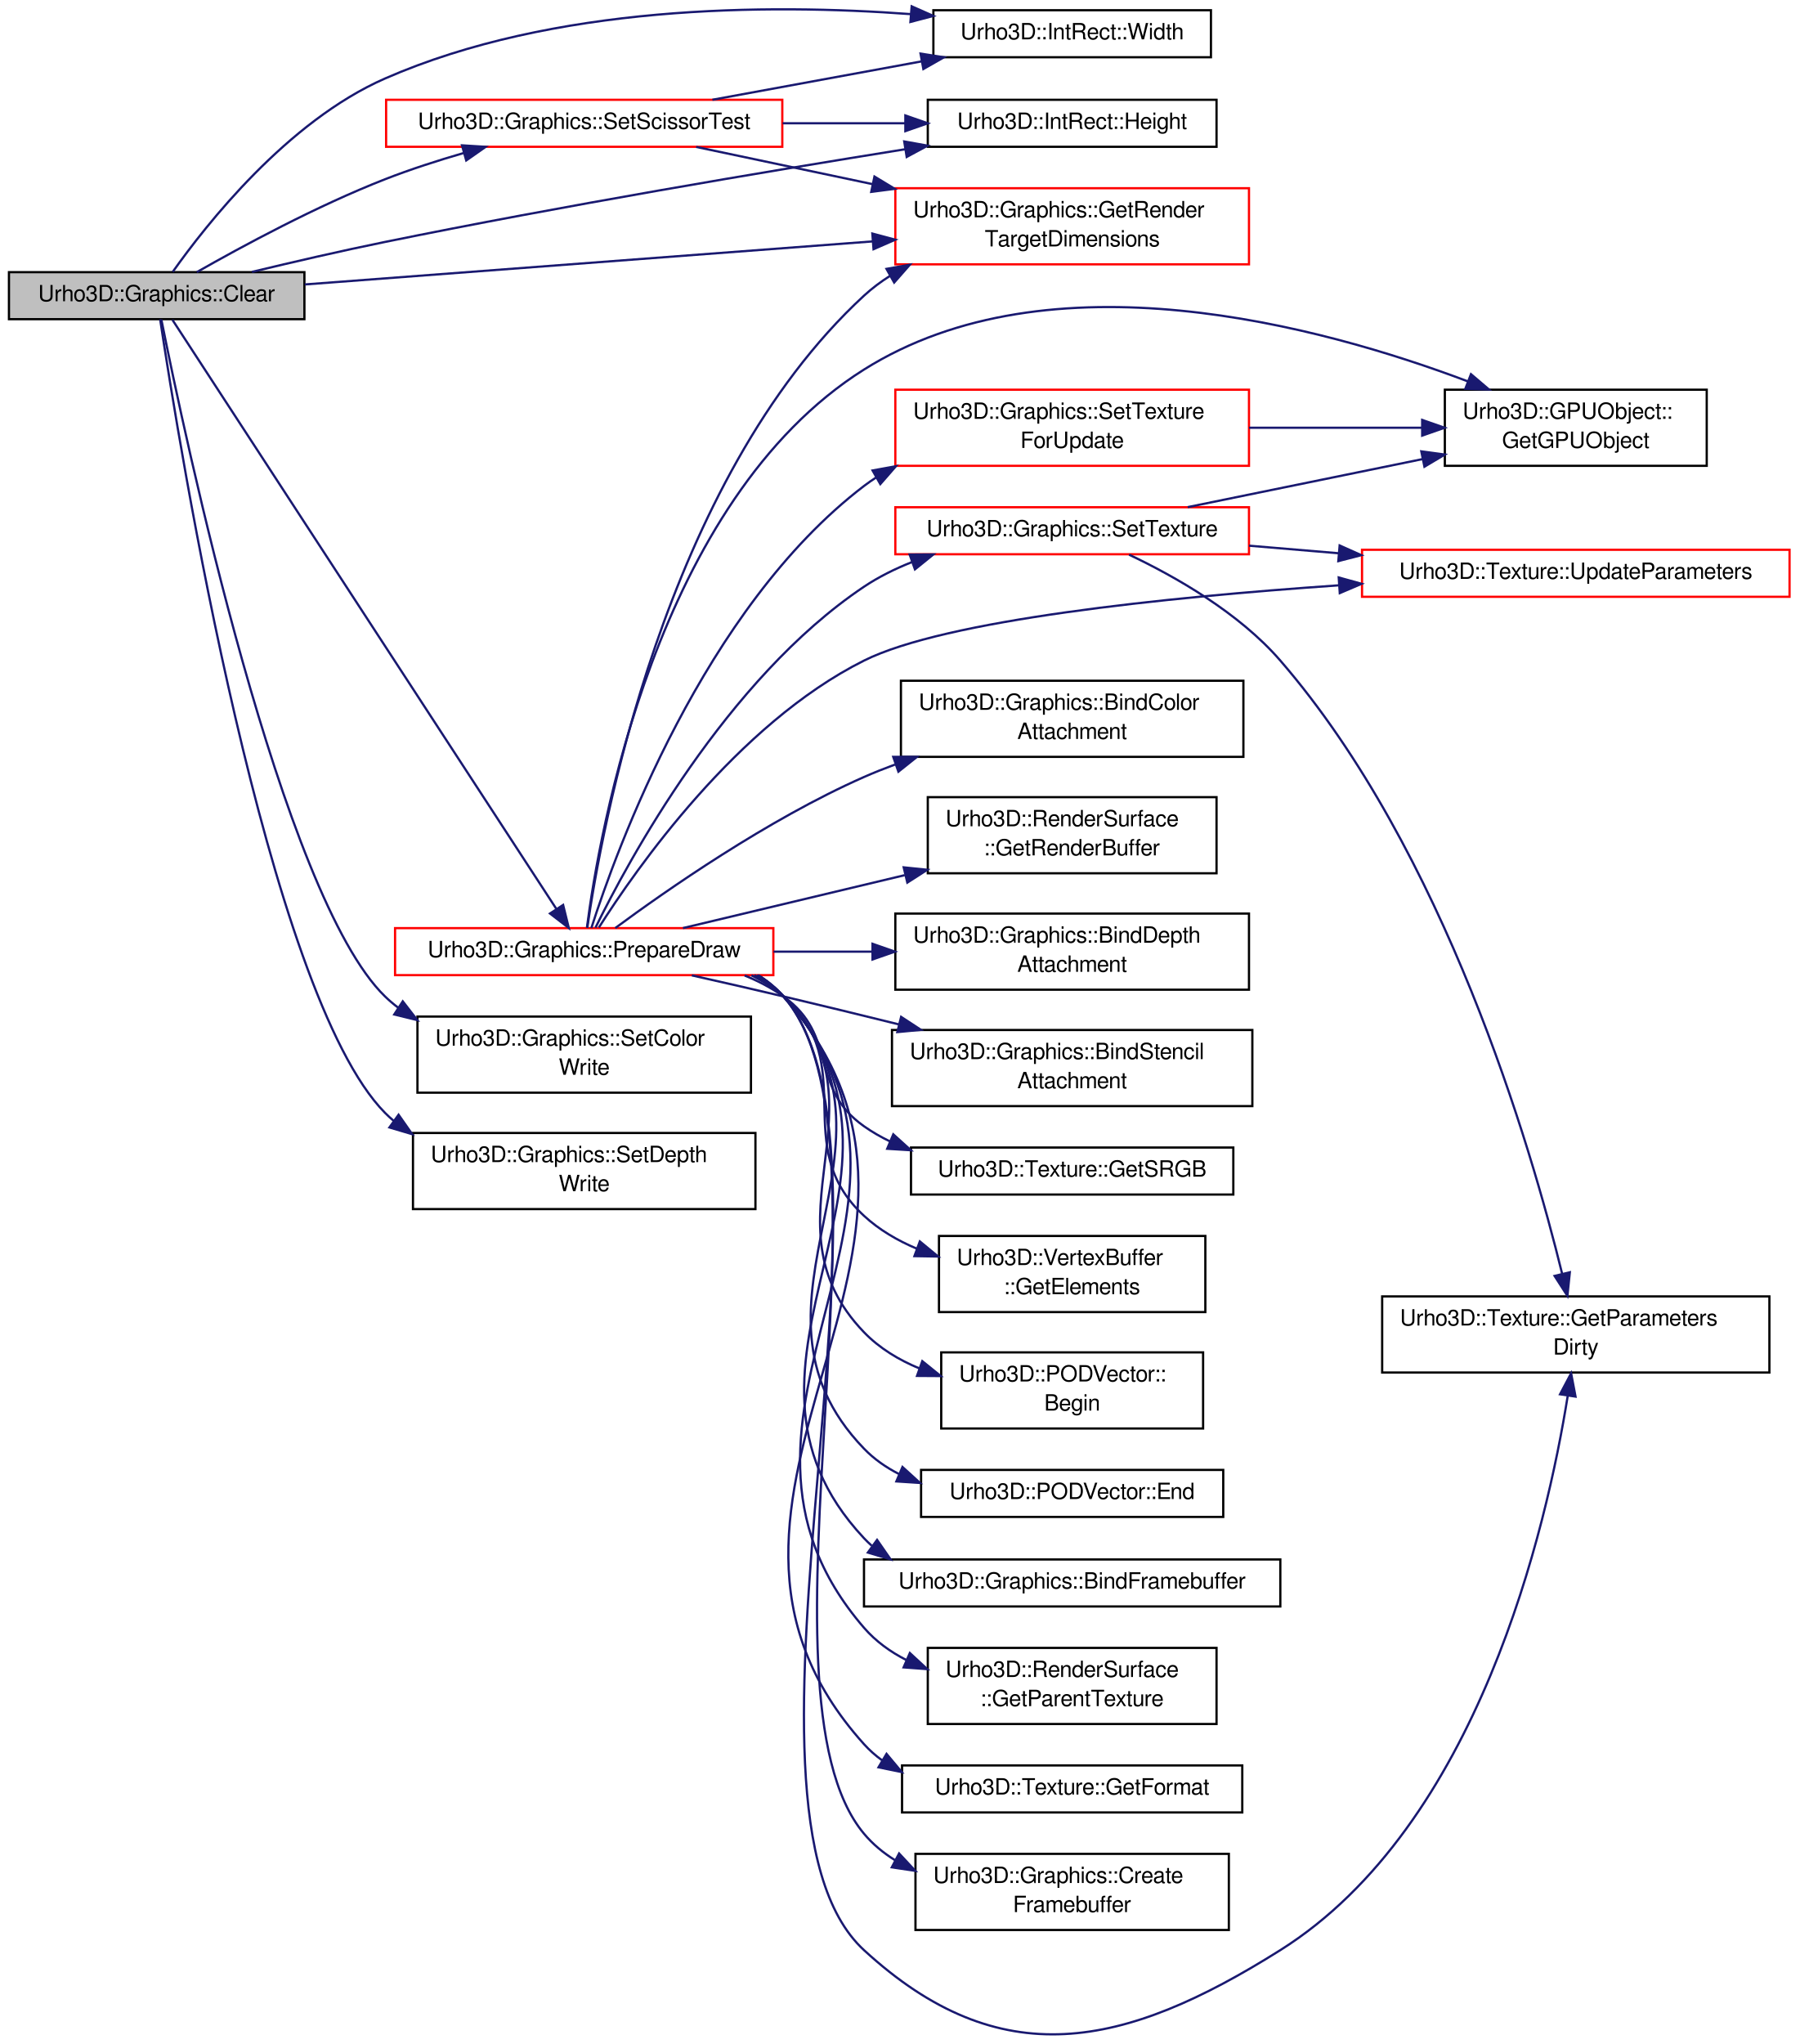
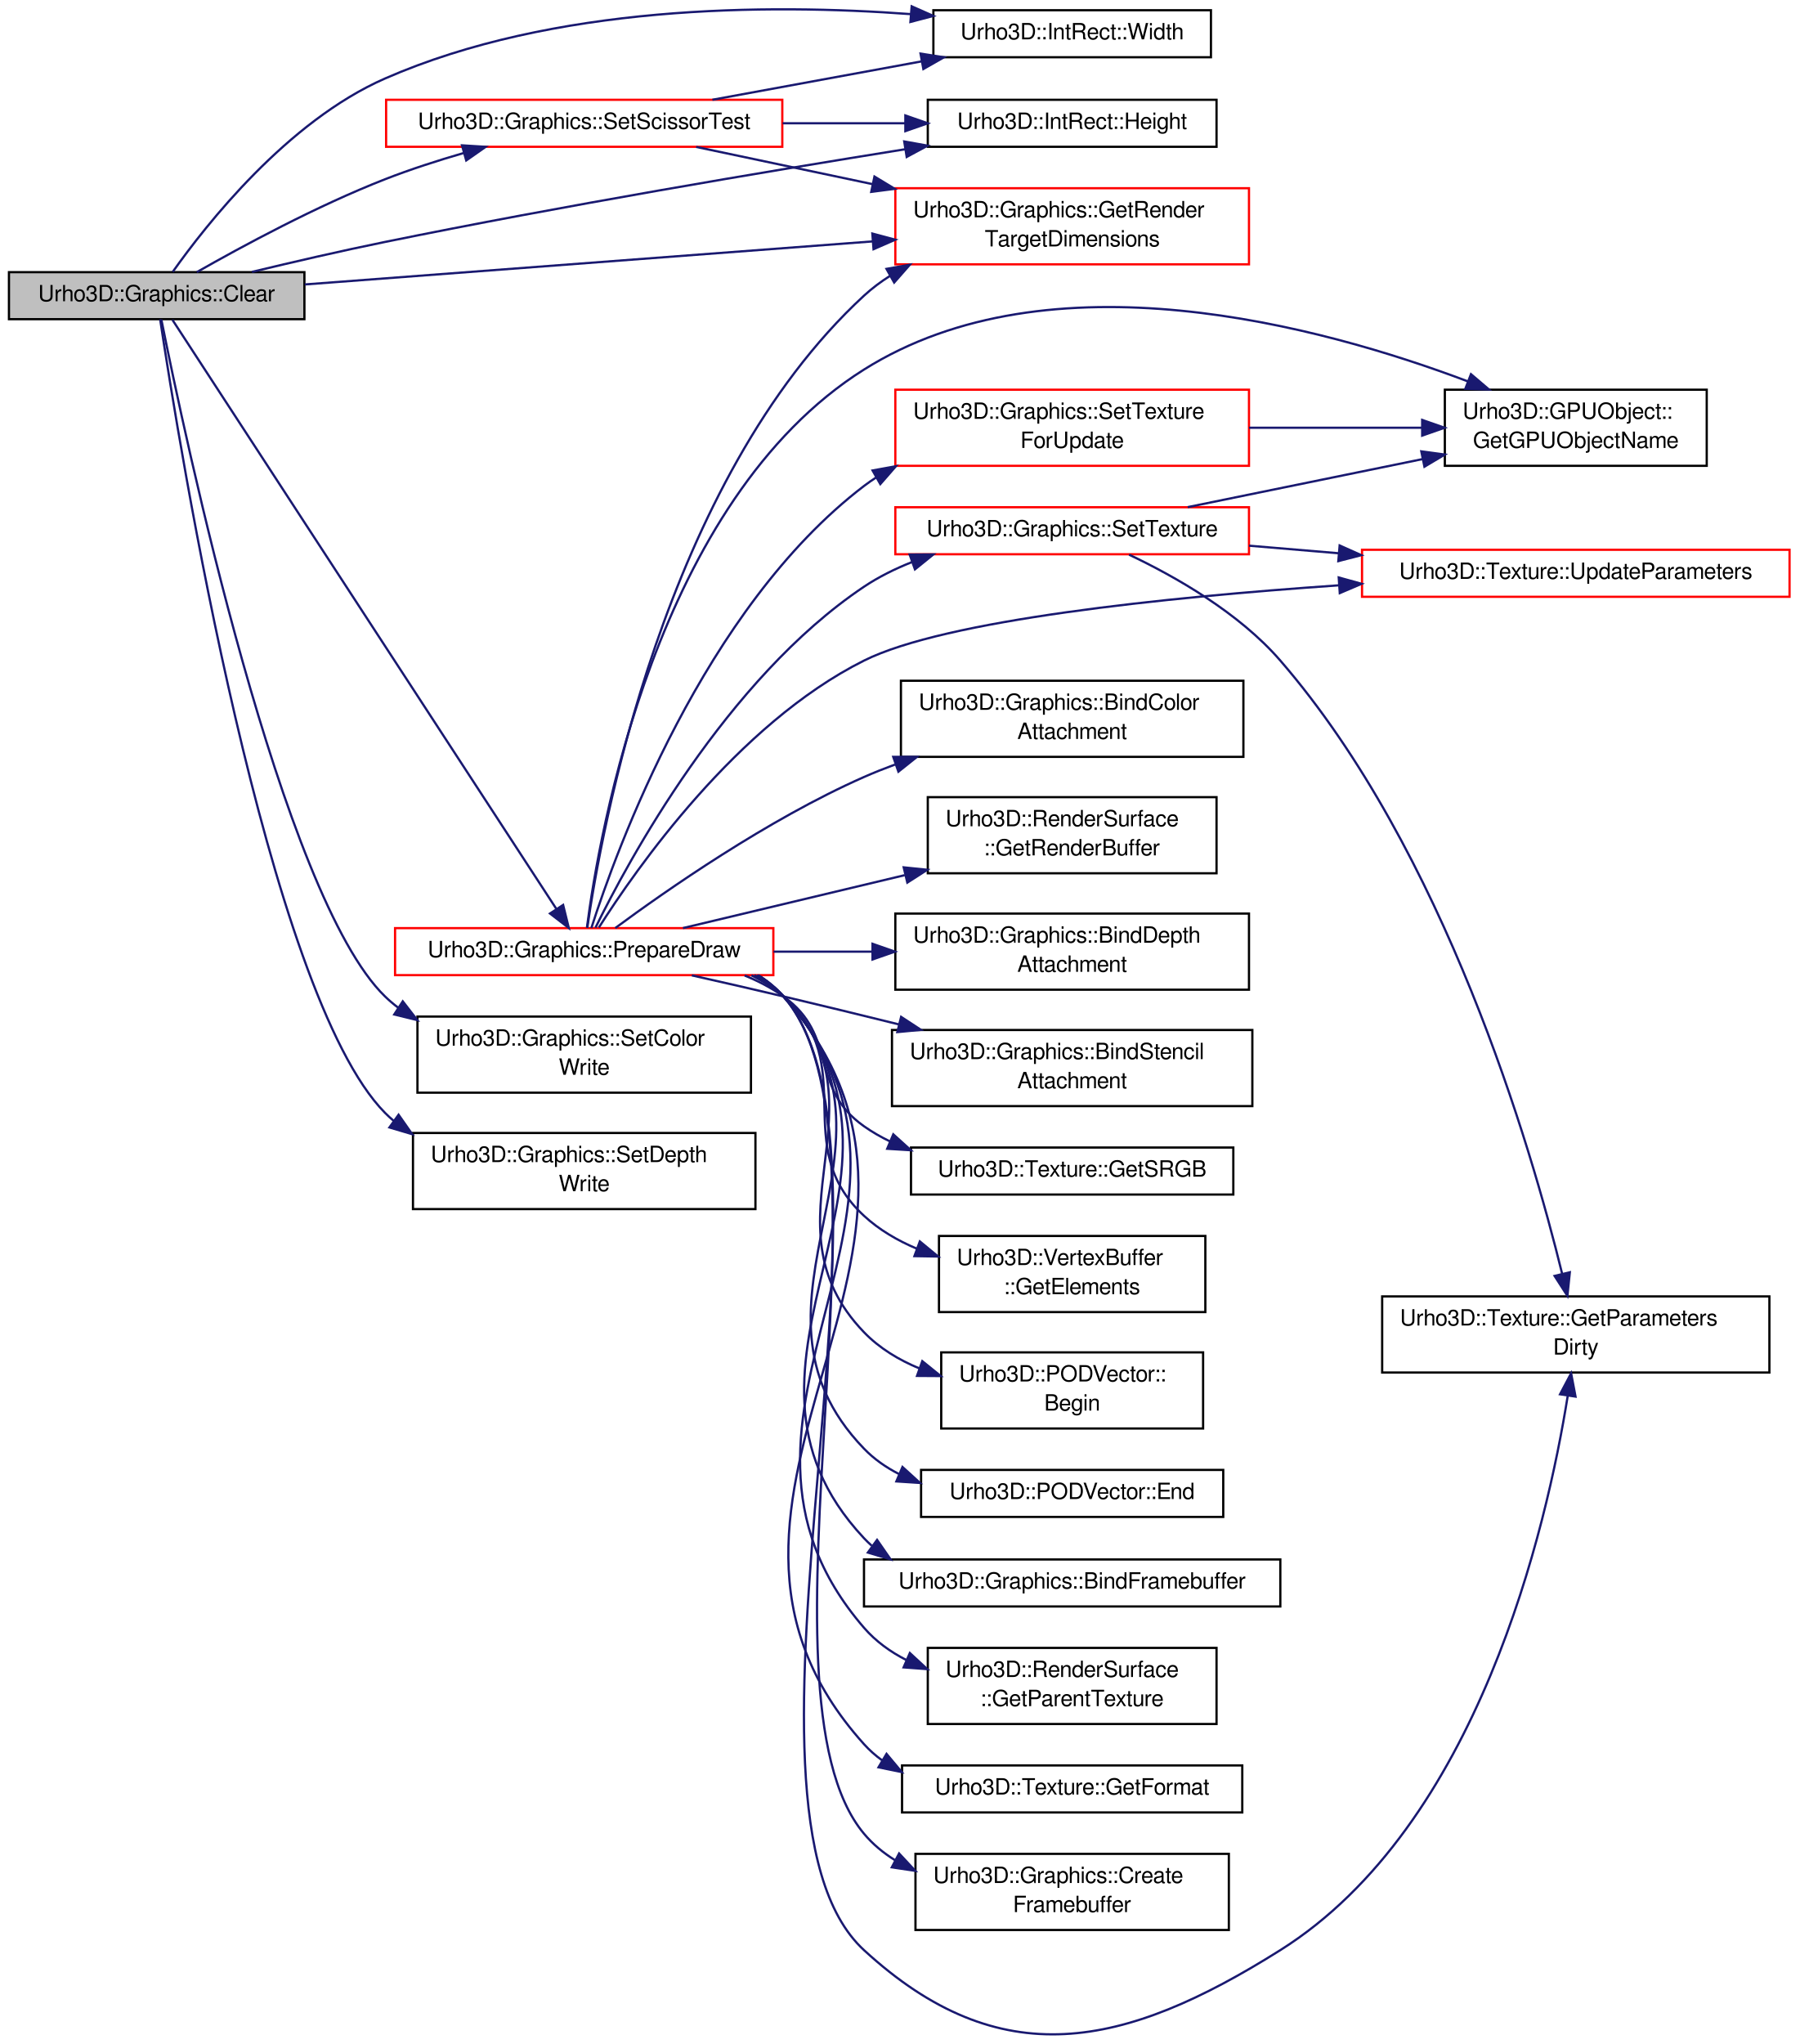
<svg xmlns="http://www.w3.org/2000/svg" xmlns:xlink="http://www.w3.org/1999/xlink" width="804pt" height="913pt" viewBox="0.00 0.00 804.00 912.86">
  <g id="graph1" class="graph" transform="scale(1 1) rotate(0) translate(4 908.859)">
    <g id="node1" class="node">
      <polygon fill="#bfbfbf" stroke="black" points="0,-766.359 0,-787.359 132,-787.359 132,-766.359 0,-766.359" />
      <text text-anchor="middle" x="66" y="-774.359" font-family="FreeSans" font-size="10.00">Urho3D::Graphics::Clear</text>
    </g>
    <g id="node3" class="node">
-       <a xlink:href="class_urho3_d_1_1_graphics.html#a3dd369dc58e2db876d8d001ba24762a5" target="_top" xlink:title="Prepare for draw call. Update constant buffers and setup the FBO.">
+       <a xlink:href="class_urho3_d_1_1_graphics.html#a3dd369dc58e2db876d8d001ba24762a5" target="_top" xlink:title="Process dirtied state before draw.">
        <polygon fill="none" stroke="red" points="172.5,-473.359 172.5,-494.359 341.5,-494.359 341.5,-473.359 172.5,-473.359" />
        <text text-anchor="middle" x="257" y="-481.359" font-family="FreeSans" font-size="10.00">Urho3D::Graphics::PrepareDraw</text>
      </a>
    </g>
    <g id="edge2" class="edge">
      <path fill="none" stroke="midnightblue" d="M73.024,-766.084C101.4,-722.555 207.793,-559.344 244.475,-503.072" />
      <polygon fill="midnightblue" stroke="midnightblue" points="247.584,-504.712 250.113,-494.424 241.72,-500.89 247.584,-504.712" />
    </g>
    <g id="node7" class="node">
-       <a xlink:href="class_urho3_d_1_1_graphics.html#a016c9d34850452e2e97a51f520d15443" target="_top" xlink:title="Return rendertarget width and height.">
+       <a xlink:href="class_urho3_d_1_1_graphics.html#a016c9d34850452e2e97a51f520d15443" target="_top" xlink:title="Return current rendertarget width and height.">
        <polygon fill="none" stroke="red" points="396,-790.859 396,-824.859 554,-824.859 554,-790.859 396,-790.859" />
        <text text-anchor="start" x="404" y="-811.859" font-family="FreeSans" font-size="10.00">Urho3D::Graphics::GetRender</text>
        <text text-anchor="middle" x="475" y="-798.859" font-family="FreeSans" font-size="10.00">TargetDimensions</text>
      </a>
    </g>
    <g id="edge52" class="edge">
      <path fill="none" stroke="midnightblue" d="M132.167,-781.874C201.082,-787.098 309.451,-795.311 385.872,-801.104" />
      <polygon fill="midnightblue" stroke="midnightblue" points="385.73,-804.603 395.966,-801.869 386.259,-797.623 385.73,-804.603" />
    </g>
    <g id="node45" class="node">
      <a xlink:href="class_urho3_d_1_1_graphics.html#a491fe007ce9f8dce215ba00f5c27ff0d" target="_top" xlink:title="Set color write on/off.">
        <polygon fill="none" stroke="black" points="182.5,-420.859 182.5,-454.859 331.5,-454.859 331.5,-420.859 182.5,-420.859" />
        <text text-anchor="start" x="190.5" y="-441.859" font-family="FreeSans" font-size="10.00">Urho3D::Graphics::SetColor</text>
        <text text-anchor="middle" x="257" y="-428.859" font-family="FreeSans" font-size="10.00">Write</text>
      </a>
    </g>
    <g id="edge48" class="edge">
      <path fill="none" stroke="midnightblue" d="M68.094,-766.171C78.028,-716.484 121.84,-508.618 168,-463.859 169.871,-462.045 171.861,-460.357 173.947,-458.785" />
      <polygon fill="midnightblue" stroke="midnightblue" points="175.943,-461.662 182.428,-453.284 172.133,-455.79 175.943,-461.662" />
    </g>
    <g id="node47" class="node">
      <a xlink:href="class_urho3_d_1_1_graphics.html#abce9b1421f7b2d1179659ca887171f2a" target="_top" xlink:title="Set depth write on/off.">
        <polygon fill="none" stroke="black" points="180.5,-368.859 180.5,-402.859 333.5,-402.859 333.5,-368.859 180.5,-368.859" />
        <text text-anchor="start" x="188.5" y="-389.859" font-family="FreeSans" font-size="10.00">Urho3D::Graphics::SetDepth</text>
        <text text-anchor="middle" x="257" y="-376.859" font-family="FreeSans" font-size="10.00">Write</text>
      </a>
    </g>
    <g id="edge50" class="edge">
      <path fill="none" stroke="midnightblue" d="M67.555,-766.274C75.733,-711.966 115.389,-465.09 168,-411.859 169.245,-410.6 170.547,-409.401 171.899,-408.259" />
      <polygon fill="midnightblue" stroke="midnightblue" points="174.069,-411.009 180.141,-402.327 169.98,-405.328 174.069,-411.009" />
    </g>
    <g id="node50" class="node">
      <a xlink:href="class_urho3_d_1_1_graphics.html#a27670beb9e90540f69da3d24da2d07bd" target="_top" xlink:title="Set scissor test.">
        <polygon fill="none" stroke="red" points="168.5,-843.359 168.5,-864.359 345.5,-864.359 345.5,-843.359 168.5,-843.359" />
        <text text-anchor="middle" x="257" y="-851.359" font-family="FreeSans" font-size="10.00">Urho3D::Graphics::SetScissorTest</text>
      </a>
    </g>
    <g id="edge54" class="edge">
      <path fill="none" stroke="midnightblue" d="M83.924,-787.373C103.911,-798.768 137.454,-816.918 168,-828.859 179.211,-833.242 191.492,-837.202 203.254,-840.612" />
      <polygon fill="midnightblue" stroke="midnightblue" points="202.403,-844.008 212.977,-843.343 204.296,-837.269 202.403,-844.008" />
    </g>
    <g id="node53" class="node">
      <a xlink:href="class_urho3_d_1_1_int_rect.html#ac268b351be57db860350147b5eb771ef" target="_top" xlink:title="Return width.">
        <polygon fill="none" stroke="black" points="413,-883.359 413,-904.359 537,-904.359 537,-883.359 413,-883.359" />
        <text text-anchor="middle" x="475" y="-891.359" font-family="FreeSans" font-size="10.00">Urho3D::IntRect::Width</text>
      </a>
    </g>
    <g id="edge62" class="edge">
      <path fill="none" stroke="midnightblue" d="M73.179,-787.502C88.015,-808.471 124.348,-854.748 168,-873.859 243.122,-906.748 338.563,-907.381 402.929,-902.618" />
      <polygon fill="midnightblue" stroke="midnightblue" points="403.297,-906.1 412.985,-901.812 402.737,-899.123 403.297,-906.1" />
    </g>
    <g id="node55" class="node">
      <a xlink:href="class_urho3_d_1_1_int_rect.html#a69df34bbfeb4f2473fd1bb532e038770" target="_top" xlink:title="Return height.">
        <polygon fill="none" stroke="black" points="410.5,-843.359 410.5,-864.359 539.5,-864.359 539.5,-843.359 410.5,-843.359" />
        <text text-anchor="middle" x="475" y="-851.359" font-family="FreeSans" font-size="10.00">Urho3D::IntRect::Height</text>
      </a>
    </g>
    <g id="edge64" class="edge">
      <path fill="none" stroke="midnightblue" d="M108.554,-787.475C126.802,-791.87 148.392,-796.864 168,-800.859 246.944,-816.946 337.959,-832.256 400.269,-842.247" />
      <polygon fill="midnightblue" stroke="midnightblue" points="399.975,-845.744 410.402,-843.865 401.079,-838.832 399.975,-845.744" />
    </g>
    <g id="node5" class="node">
-       <a xlink:href="class_urho3_d_1_1_graphics.html#aecd0066098f01560de4784346ace7a2f" target="_top" xlink:title="Bind a framebuffer using either extension or core functionality.">
+       <a xlink:href="class_urho3_d_1_1_graphics.html#aecd0066098f01560de4784346ace7a2f" target="_top" xlink:title="Bind a framebuffer using either extension or core functionality. Used only on OpenGL.">
        <polygon fill="none" stroke="black" points="382,-191.359 382,-212.359 568,-212.359 568,-191.359 382,-191.359" />
        <text text-anchor="middle" x="475" y="-199.359" font-family="FreeSans" font-size="10.00">Urho3D::Graphics::BindFramebuffer</text>
      </a>
    </g>
    <g id="edge4" class="edge">
      <path fill="none" stroke="midnightblue" d="M334.252,-473.246C338.573,-470.668 342.55,-467.572 346,-463.859 420.018,-384.201 307.615,-301.176 382,-221.859 383.094,-220.692 384.239,-219.585 385.429,-218.534" />
      <polygon fill="midnightblue" stroke="midnightblue" points="387.844,-221.106 393.877,-212.396 383.73,-215.443 387.844,-221.106" />
    </g>
    <g id="edge6" class="edge">
      <path fill="none" stroke="midnightblue" d="M258.372,-494.432C264.395,-536.566 292.331,-694.215 382,-776.859 385.567,-780.146 389.492,-783.086 393.651,-785.714" />
      <polygon fill="midnightblue" stroke="midnightblue" points="392.048,-788.828 402.479,-790.685 395.483,-782.729 392.048,-788.828" />
    </g>
    <g id="node9" class="node">
      <a xlink:href="class_urho3_d_1_1_render_surface.html#a3a7c4f50c5887e1d74f30b6350a2619c" target="_top" xlink:title="Return parent texture.">
        <polygon fill="none" stroke="black" points="410.5,-138.859 410.5,-172.859 539.5,-172.859 539.5,-138.859 410.5,-138.859" />
        <text text-anchor="start" x="418.5" y="-159.859" font-family="FreeSans" font-size="10.00">Urho3D::RenderSurface</text>
        <text text-anchor="middle" x="475" y="-146.859" font-family="FreeSans" font-size="10.00">::GetParentTexture</text>
      </a>
    </g>
    <g id="edge8" class="edge">
      <path fill="none" stroke="midnightblue" d="M334.341,-473.327C338.64,-470.731 342.589,-467.607 346,-463.859 431.044,-370.414 299.394,-277.466 382,-181.859 387.241,-175.794 393.768,-171.087 400.918,-167.443" />
      <polygon fill="midnightblue" stroke="midnightblue" points="402.489,-170.577 410.258,-163.374 399.693,-164.159 402.489,-170.577" />
    </g>
    <g id="node11" class="node">
-       <a xlink:href="class_urho3_d_1_1_texture.html#a2f053f59f1001c8c85c9382d07900211" target="_top" xlink:title="Return texture format.">
+       <a xlink:href="class_urho3_d_1_1_texture.html#a2f053f59f1001c8c85c9382d07900211" target="_top" xlink:title="Return API-specific texture format.">
        <polygon fill="none" stroke="black" points="399,-99.359 399,-120.359 551,-120.359 551,-99.359 399,-99.359" />
        <text text-anchor="middle" x="475" y="-107.359" font-family="FreeSans" font-size="10.00">Urho3D::Texture::GetFormat</text>
      </a>
    </g>
    <g id="edge10" class="edge">
      <path fill="none" stroke="midnightblue" d="M334.826,-473.157C338.949,-470.591 342.731,-467.522 346,-463.859 445.406,-352.458 282.081,-240.801 382,-129.859 384.45,-127.138 387.174,-124.739 390.105,-122.625" />
      <polygon fill="midnightblue" stroke="midnightblue" points="392.069,-125.529 398.86,-117.397 388.48,-119.519 392.069,-125.529" />
    </g>
    <g id="node13" class="node">
-       <a xlink:href="class_urho3_d_1_1_graphics.html#a36e7c254c8eb1a1f977d150b0d7f6f6c" target="_top" xlink:title="Create a framebuffer using either extension or core functionality.">
+       <a xlink:href="class_urho3_d_1_1_graphics.html#a36e7c254c8eb1a1f977d150b0d7f6f6c" target="_top" xlink:title="Create a framebuffer using either extension or core functionality. Used only on OpenGL.">
        <polygon fill="none" stroke="black" points="405,-46.859 405,-80.859 545,-80.859 545,-46.859 405,-46.859" />
        <text text-anchor="start" x="413" y="-67.859" font-family="FreeSans" font-size="10.00">Urho3D::Graphics::Create</text>
        <text text-anchor="middle" x="475" y="-54.859" font-family="FreeSans" font-size="10.00">Framebuffer</text>
      </a>
    </g>
    <g id="edge12" class="edge">
      <path fill="none" stroke="midnightblue" d="M334.875,-473.2C338.986,-470.624 342.752,-467.541 346,-463.859 401.234,-401.244 328.398,-153.877 382,-89.859 385.93,-85.165 390.631,-81.282 395.803,-78.072" />
      <polygon fill="midnightblue" stroke="midnightblue" points="397.681,-81.039 404.9,-73.284 394.42,-74.845 397.681,-81.039" />
    </g>
    <g id="node15" class="node">
-       <a xlink:href="class_urho3_d_1_1_texture.html#a0c6760bb91c25cb9b5387eb9cae27a50" target="_top" xlink:title="Return whether parameters are dirty.">
+       <a xlink:href="class_urho3_d_1_1_texture.html#a0c6760bb91c25cb9b5387eb9cae27a50" target="_top" xlink:title="Return whether the parameters are dirty.">
        <polygon fill="none" stroke="black" points="613.5,-295.859 613.5,-329.859 786.5,-329.859 786.5,-295.859 613.5,-295.859" />
        <text text-anchor="start" x="621.5" y="-316.859" font-family="FreeSans" font-size="10.00">Urho3D::Texture::GetParameters</text>
        <text text-anchor="middle" x="700" y="-303.859" font-family="FreeSans" font-size="10.00">Dirty</text>
      </a>
    </g>
    <g id="edge14" class="edge">
      <path fill="none" stroke="midnightblue" d="M334.924,-473.244C339.024,-470.657 342.774,-467.56 346,-463.859 408.432,-392.249 312.051,-102.147 382,-37.859 442.866,18.08 498.032,6.167 568,-37.859 656.64,-93.634 687.102,-227.339 696.376,-285.292" />
      <polygon fill="midnightblue" stroke="midnightblue" points="692.964,-286.145 697.914,-295.512 699.886,-285.103 692.964,-286.145" />
    </g>
    <g id="node17" class="node">
-       <a xlink:href="class_urho3_d_1_1_graphics.html#a8b325a50b867fe7866389f94e8a8575a" target="_top" xlink:title="Bind texture unit 0 for update. Called by Texture.">
+       <a xlink:href="class_urho3_d_1_1_graphics.html#a8b325a50b867fe7866389f94e8a8575a" target="_top" xlink:title="Bind texture unit 0 for update. Called by Texture. Used only on OpenGL.">
        <polygon fill="none" stroke="red" points="396,-700.859 396,-734.859 554,-734.859 554,-700.859 396,-700.859" />
        <text text-anchor="start" x="404" y="-721.859" font-family="FreeSans" font-size="10.00">Urho3D::Graphics::SetTexture</text>
        <text text-anchor="middle" x="475" y="-708.859" font-family="FreeSans" font-size="10.00">ForUpdate</text>
      </a>
    </g>
    <g id="edge16" class="edge">
      <path fill="none" stroke="midnightblue" d="M260.199,-494.405C271.121,-528.58 310.288,-637.214 382,-691.859 383.788,-693.221 385.643,-694.512 387.554,-695.735" />
      <polygon fill="midnightblue" stroke="midnightblue" points="385.831,-698.782 396.255,-700.677 389.288,-692.695 385.831,-698.782" />
    </g>
    <g id="node19" class="node">
-       <a xlink:href="class_urho3_d_1_1_g_p_u_object.html#acc3aa11294b3d788965f299ca9bfb81c" target="_top" xlink:title="Return the object's OpenGL handle.">
+       <a xlink:href="class_urho3_d_1_1_g_p_u_object.html#aead9180b607d1e02a2f94c54e6b275c1" target="_top" xlink:title="Return the object name. Applicable only on OpenGL.">
        <polygon fill="none" stroke="black" points="641.5,-700.859 641.5,-734.859 758.5,-734.859 758.5,-700.859 641.5,-700.859" />
        <text text-anchor="start" x="649.5" y="-721.859" font-family="FreeSans" font-size="10.00">Urho3D::GPUObject::</text>
-         <text text-anchor="middle" x="700" y="-708.859" font-family="FreeSans" font-size="10.00">GetGPUObject</text>
+         <text text-anchor="middle" x="700" y="-708.859" font-family="FreeSans" font-size="10.00">GetGPUObjectName</text>
      </a>
    </g>
    <g id="edge32" class="edge">
      <path fill="none" stroke="midnightblue" d="M258.223,-494.639C263.565,-536.027 288.934,-685.339 382,-743.859 465.132,-796.132 585.626,-763.538 651.869,-738.55" />
      <polygon fill="midnightblue" stroke="midnightblue" points="653.172,-741.799 661.238,-734.93 650.648,-735.27 653.172,-741.799" />
    </g>
    <g id="node21" class="node">
-       <a xlink:href="class_urho3_d_1_1_texture.html#a7eaf51cf81ac775bdc87e00ec1a47979" target="_top" xlink:title="Update changed parameters to OpenGL. Called by Graphics when binding the texture.">
+       <a xlink:href="class_urho3_d_1_1_texture.html#a7eaf51cf81ac775bdc87e00ec1a47979" target="_top" xlink:title="Update dirty parameters to the texture object. Called by Graphics when assigning the texture...">
        <polygon fill="none" stroke="red" points="604.5,-642.359 604.5,-663.359 795.5,-663.359 795.5,-642.359 604.5,-642.359" />
        <text text-anchor="middle" x="700" y="-650.359" font-family="FreeSans" font-size="10.00">Urho3D::Texture::UpdateParameters</text>
      </a>
    </g>
    <g id="edge20" class="edge">
      <path fill="none" stroke="midnightblue" d="M263.544,-494.614C279.859,-520.349 325.147,-585.442 382,-613.859 418.247,-631.977 516.251,-642.105 593.968,-647.469" />
      <polygon fill="midnightblue" stroke="midnightblue" points="594.094,-650.985 604.306,-648.162 594.563,-644 594.094,-650.985" />
    </g>
    <g id="node23" class="node">
      <a xlink:href="class_urho3_d_1_1_graphics.html#ab7a2098ed479f28acbd7b3549c5dc205" target="_top" xlink:title="Set texture.">
        <polygon fill="none" stroke="red" points="396,-661.359 396,-682.359 554,-682.359 554,-661.359 396,-661.359" />
        <text text-anchor="middle" x="475" y="-669.359" font-family="FreeSans" font-size="10.00">Urho3D::Graphics::SetTexture</text>
      </a>
    </g>
    <g id="edge22" class="edge">
      <path fill="none" stroke="midnightblue" d="M262.033,-494.552C276.361,-523.787 320.347,-605.615 382,-646.859 388.546,-651.239 395.833,-654.853 403.365,-657.835" />
      <polygon fill="midnightblue" stroke="midnightblue" points="402.406,-661.209 413.001,-661.285 404.765,-654.619 402.406,-661.209" />
    </g>
    <g id="node28" class="node">
-       <a xlink:href="class_urho3_d_1_1_graphics.html#a28b21a66b16b34b87b453bae0205a0c6" target="_top" xlink:title="Bind a framebuffer color attachment using either extension or core functionality.">
+       <a xlink:href="class_urho3_d_1_1_graphics.html#a28b21a66b16b34b87b453bae0205a0c6" target="_top" xlink:title="Bind a framebuffer color attachment using either extension or core functionality. Used only on OpenGL...">
        <polygon fill="none" stroke="black" points="398.5,-570.859 398.5,-604.859 551.5,-604.859 551.5,-570.859 398.5,-570.859" />
        <text text-anchor="start" x="406.5" y="-591.859" font-family="FreeSans" font-size="10.00">Urho3D::Graphics::BindColor</text>
        <text text-anchor="middle" x="475" y="-578.859" font-family="FreeSans" font-size="10.00">Attachment</text>
      </a>
    </g>
    <g id="edge30" class="edge">
      <path fill="none" stroke="midnightblue" d="M270.881,-494.393C293.2,-510.884 338.933,-542.872 382,-561.859 386.463,-563.827 391.113,-565.683 395.849,-567.428" />
      <polygon fill="midnightblue" stroke="midnightblue" points="395.066,-570.861 405.661,-570.852 397.373,-564.252 395.066,-570.861" />
    </g>
    <g id="node31" class="node">
-       <a xlink:href="class_urho3_d_1_1_render_surface.html#a5c60fb09e5a2dd4545148d5a06d57d4b" target="_top" xlink:title="Return renderbuffer if created.">
+       <a xlink:href="class_urho3_d_1_1_render_surface.html#a5c60fb09e5a2dd4545148d5a06d57d4b" target="_top" xlink:title="Return OpenGL renderbuffer if created.">
        <polygon fill="none" stroke="black" points="410.5,-518.859 410.5,-552.859 539.5,-552.859 539.5,-518.859 410.5,-518.859" />
        <text text-anchor="start" x="418.5" y="-539.859" font-family="FreeSans" font-size="10.00">Urho3D::RenderSurface</text>
        <text text-anchor="middle" x="475" y="-526.859" font-family="FreeSans" font-size="10.00">::GetRenderBuffer</text>
      </a>
    </g>
    <g id="edge34" class="edge">
      <path fill="none" stroke="midnightblue" d="M301.116,-494.382C329.529,-501.16 367.19,-510.143 400.197,-518.016" />
      <polygon fill="midnightblue" stroke="midnightblue" points="399.736,-521.504 410.275,-520.42 401.36,-514.695 399.736,-521.504" />
    </g>
    <g id="node33" class="node">
-       <a xlink:href="class_urho3_d_1_1_graphics.html#ae19c4b22ebcbf2242f462b2e330ad166" target="_top" xlink:title="Bind a framebuffer depth attachment using either extension or core functionality.">
+       <a xlink:href="class_urho3_d_1_1_graphics.html#ae19c4b22ebcbf2242f462b2e330ad166" target="_top" xlink:title="Bind a framebuffer depth attachment using either extension or core functionality. Used only on OpenGL...">
        <polygon fill="none" stroke="black" points="396,-466.859 396,-500.859 554,-500.859 554,-466.859 396,-466.859" />
        <text text-anchor="start" x="404" y="-487.859" font-family="FreeSans" font-size="10.00">Urho3D::Graphics::BindDepth</text>
        <text text-anchor="middle" x="475" y="-474.859" font-family="FreeSans" font-size="10.00">Attachment</text>
      </a>
    </g>
    <g id="edge36" class="edge">
      <path fill="none" stroke="midnightblue" d="M341.597,-483.859C356.086,-483.859 371.181,-483.859 385.787,-483.859" />
      <polygon fill="midnightblue" stroke="midnightblue" points="385.806,-487.359 395.806,-483.859 385.806,-480.359 385.806,-487.359" />
    </g>
    <g id="node35" class="node">
-       <a xlink:href="class_urho3_d_1_1_graphics.html#a620884eac01f008636eda07edd907aa5" target="_top" xlink:title="Bind a framebuffer stencil attachment using either extension or core functionality.">
+       <a xlink:href="class_urho3_d_1_1_graphics.html#a620884eac01f008636eda07edd907aa5" target="_top" xlink:title="Bind a framebuffer stencil attachment using either extension or core functionality. Used only on OpenGL.">
        <polygon fill="none" stroke="black" points="394.5,-414.859 394.5,-448.859 555.5,-448.859 555.5,-414.859 394.5,-414.859" />
        <text text-anchor="start" x="402.5" y="-435.859" font-family="FreeSans" font-size="10.00">Urho3D::Graphics::BindStencil</text>
        <text text-anchor="middle" x="475" y="-422.859" font-family="FreeSans" font-size="10.00">Attachment</text>
      </a>
    </g>
    <g id="edge38" class="edge">
      <path fill="none" stroke="midnightblue" d="M305.082,-473.258C318.353,-470.277 332.746,-466.992 346,-463.859 362.707,-459.91 380.598,-455.554 397.575,-451.361" />
      <polygon fill="midnightblue" stroke="midnightblue" points="398.584,-454.717 407.449,-448.915 396.9,-447.922 398.584,-454.717" />
    </g>
    <g id="node37" class="node">
      <a xlink:href="class_urho3_d_1_1_texture.html#af0adf78530abb05a692b52c0df297c9f" target="_top" xlink:title="Return whether is using sRGB sampling and writing.">
        <polygon fill="none" stroke="black" points="403,-375.359 403,-396.359 547,-396.359 547,-375.359 403,-375.359" />
        <text text-anchor="middle" x="475" y="-383.359" font-family="FreeSans" font-size="10.00">Urho3D::Texture::GetSRGB</text>
      </a>
    </g>
    <g id="edge40" class="edge">
      <path fill="none" stroke="midnightblue" d="M328.686,-473.196C334.829,-470.693 340.709,-467.622 346,-463.859 370.725,-446.276 357.194,-423.328 382,-405.859 385.669,-403.275 389.607,-401.015 393.715,-399.038" />
      <polygon fill="midnightblue" stroke="midnightblue" points="395.088,-402.257 402.943,-395.148 392.369,-395.807 395.088,-402.257" />
    </g>
    <g id="node39" class="node">
      <a xlink:href="class_urho3_d_1_1_vertex_buffer.html#abadb9352441a825a9ba8ba23d43b5992" target="_top" xlink:title="Return vertex elements.">
        <polygon fill="none" stroke="black" points="415.5,-322.859 415.5,-356.859 534.5,-356.859 534.5,-322.859 415.5,-322.859" />
        <text text-anchor="start" x="423.5" y="-343.859" font-family="FreeSans" font-size="10.00">Urho3D::VertexBuffer</text>
        <text text-anchor="middle" x="475" y="-330.859" font-family="FreeSans" font-size="10.00">::GetElements</text>
      </a>
    </g>
    <g id="edge42" class="edge">
      <path fill="none" stroke="midnightblue" d="M331.718,-473.262C336.872,-470.715 341.713,-467.618 346,-463.859 380.888,-433.266 347.912,-397.341 382,-365.859 388.783,-359.594 396.953,-354.822 405.598,-351.189" />
      <polygon fill="midnightblue" stroke="midnightblue" points="406.95,-354.421 415.122,-347.678 404.529,-347.853 406.95,-354.421" />
    </g>
    <g id="node41" class="node">
      <a xlink:href="class_urho3_d_1_1_p_o_d_vector.html#ac564a928bd75354adfdeb2b7fd225149" target="_top" xlink:title="Return iterator to the beginning.">
        <polygon fill="none" stroke="black" points="416.5,-270.859 416.5,-304.859 533.5,-304.859 533.5,-270.859 416.5,-270.859" />
        <text text-anchor="start" x="424.5" y="-291.859" font-family="FreeSans" font-size="10.00">Urho3D::PODVector::</text>
        <text text-anchor="middle" x="475" y="-278.859" font-family="FreeSans" font-size="10.00">Begin</text>
      </a>
    </g>
    <g id="edge44" class="edge">
      <path fill="none" stroke="midnightblue" d="M333.056,-473.351C337.779,-470.767 342.165,-467.639 346,-463.859 394.829,-415.733 334.428,-363.228 382,-313.859 388.892,-306.706 397.576,-301.472 406.853,-297.651" />
      <polygon fill="midnightblue" stroke="midnightblue" points="408.043,-300.942 416.283,-294.282 405.688,-294.35 408.043,-300.942" />
    </g>
    <g id="node43" class="node">
      <a xlink:href="class_urho3_d_1_1_p_o_d_vector.html#ad9cedde70f6aac8dde2b7bfba7ca4fbb" target="_top" xlink:title="Return iterator to the end.">
        <polygon fill="none" stroke="black" points="407.5,-231.359 407.5,-252.359 542.5,-252.359 542.5,-231.359 407.5,-231.359" />
        <text text-anchor="middle" x="475" y="-239.359" font-family="FreeSans" font-size="10.00">Urho3D::PODVector::End</text>
      </a>
    </g>
    <g id="edge46" class="edge">
      <path fill="none" stroke="midnightblue" d="M334.131,-473.131C338.48,-470.581 342.498,-467.522 346,-463.859 409.026,-397.952 318.671,-327.475 382,-261.859 386.516,-257.18 391.843,-253.467 397.624,-250.534" />
      <polygon fill="midnightblue" stroke="midnightblue" points="399.195,-253.67 407.032,-246.54 396.46,-247.226 399.195,-253.67" />
    </g>
    <g id="edge18" class="edge">
      <path fill="none" stroke="midnightblue" d="M554.01,-717.859C579.161,-717.859 606.769,-717.859 631.142,-717.859" />
      <polygon fill="midnightblue" stroke="midnightblue" points="631.373,-721.359 641.373,-717.859 631.373,-714.359 631.373,-721.359" />
    </g>
    <g id="edge26" class="edge">
      <path fill="none" stroke="midnightblue" d="M500.437,-661.169C520.988,-651.431 549.45,-635.301 568,-613.859 641.478,-528.928 679.996,-396.677 693.878,-340.066" />
      <polygon fill="midnightblue" stroke="midnightblue" points="697.341,-340.635 696.258,-330.096 690.532,-339.01 697.341,-340.635" />
    </g>
    <g id="edge24" class="edge">
      <path fill="none" stroke="midnightblue" d="M526.62,-682.412C557.794,-688.786 597.894,-696.984 631.676,-703.891" />
      <polygon fill="midnightblue" stroke="midnightblue" points="630.982,-707.321 641.48,-705.895 632.384,-700.463 630.982,-707.321" />
    </g>
    <g id="edge28" class="edge">
      <path fill="none" stroke="midnightblue" d="M554.01,-665.187C566.926,-664.097 580.489,-662.951 593.93,-661.816" />
      <polygon fill="midnightblue" stroke="midnightblue" points="594.502,-665.28 604.172,-660.951 593.913,-658.305 594.502,-665.28" />
    </g>
    <g id="edge56" class="edge">
      <path fill="none" stroke="midnightblue" d="M307.014,-843.306C330.412,-838.368 359.001,-832.336 385.913,-826.657" />
      <polygon fill="midnightblue" stroke="midnightblue" points="386.677,-830.073 395.739,-824.584 385.232,-823.224 386.677,-830.073" />
    </g>
    <g id="edge58" class="edge">
      <path fill="none" stroke="midnightblue" d="M314.277,-864.369C342.952,-869.63 377.844,-876.032 407.781,-881.525" />
      <polygon fill="midnightblue" stroke="midnightblue" points="407.26,-884.988 417.728,-883.35 408.523,-878.103 407.26,-884.988" />
    </g>
    <g id="edge60" class="edge">
      <path fill="none" stroke="midnightblue" d="M345.669,-853.859C363.8,-853.859 382.71,-853.859 400.294,-853.859" />
      <polygon fill="midnightblue" stroke="midnightblue" points="400.478,-857.359 410.478,-853.859 400.478,-850.359 400.478,-857.359" />
    </g>
  </g>
</svg>
